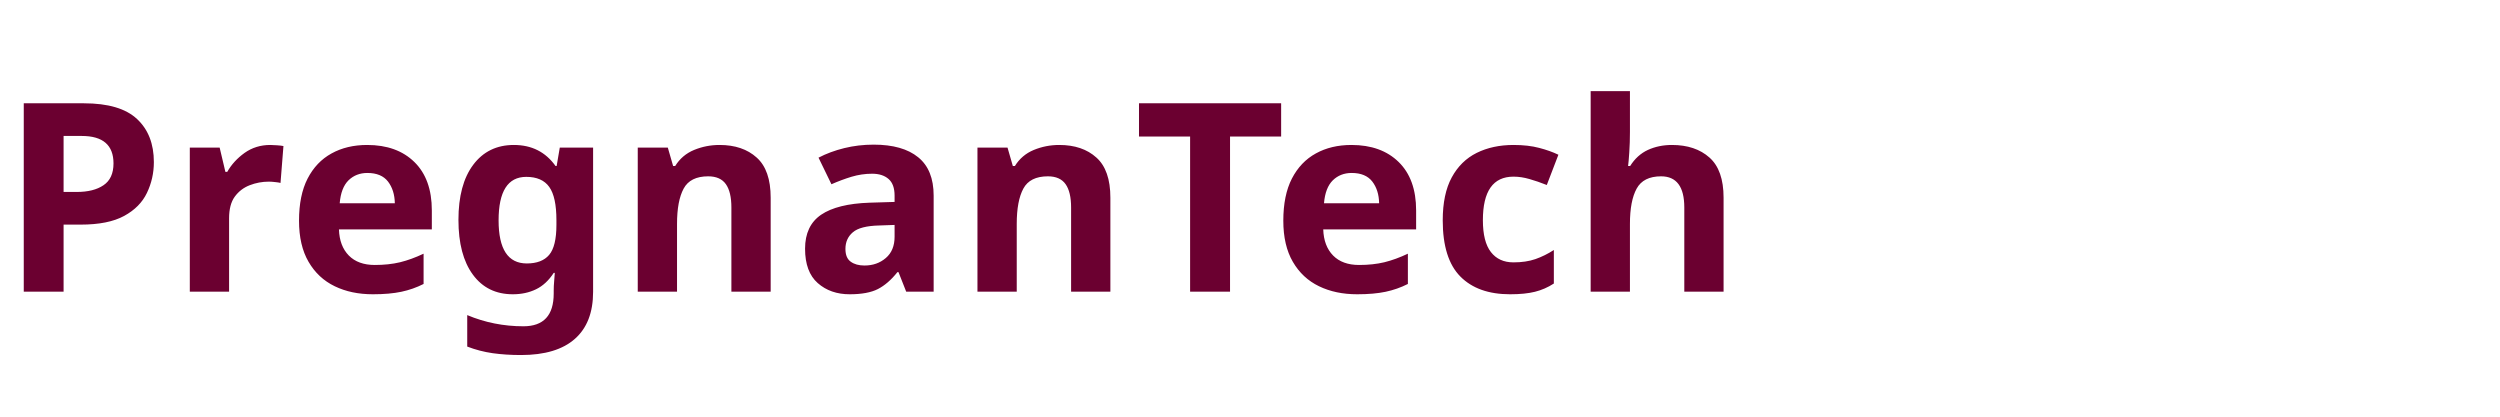
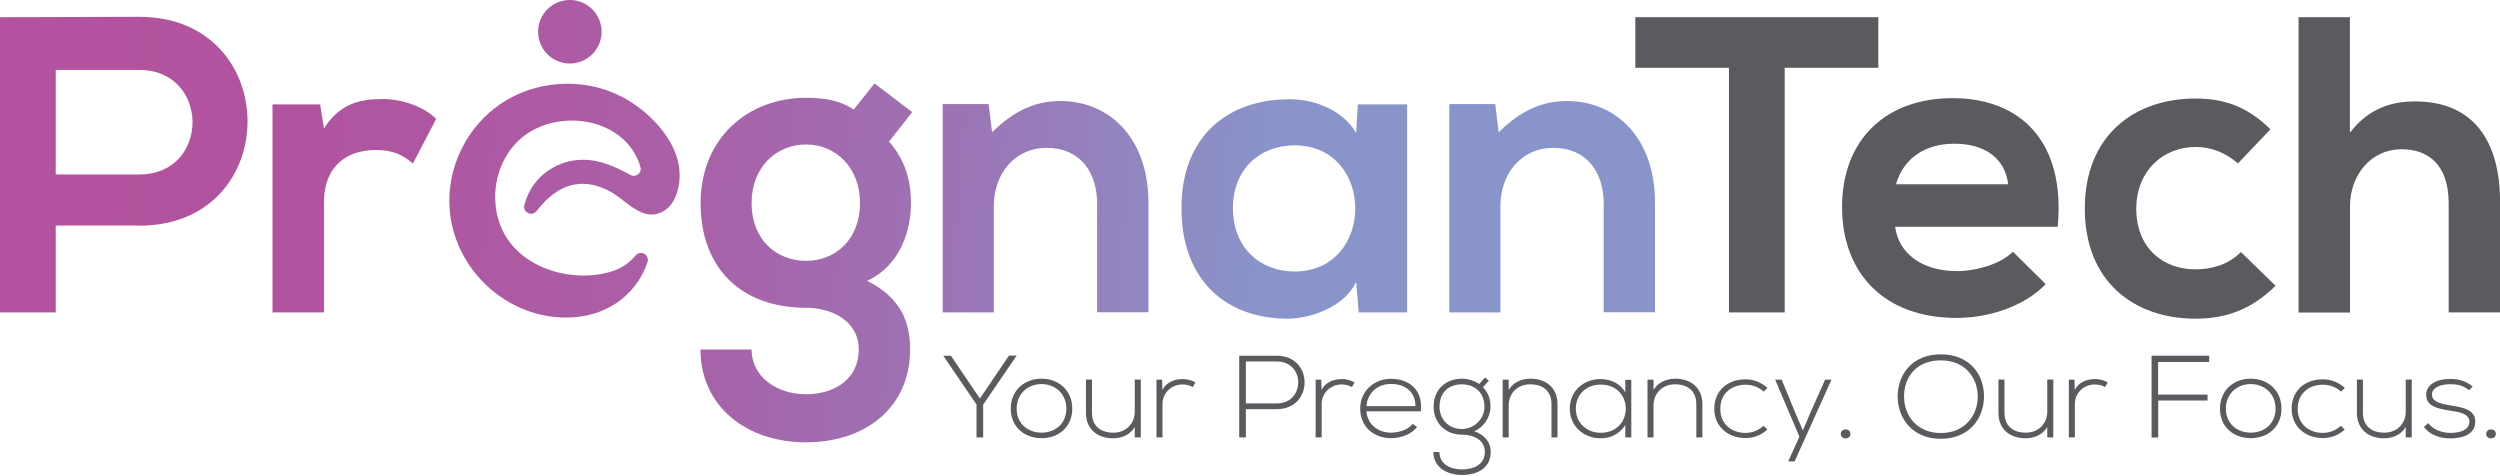
- <svg xmlns="http://www.w3.org/2000/svg" width="360" height="60" viewBox="0 0 360 60" role="img" aria-label="PregnanTech">
-   <text x="0" y="42" font-family="Outfit, system-ui, sans-serif" font-size="38" font-weight="600" fill="#6B0030" letter-spacing="0.5">PregnanTech</text>
+ <svg xmlns="http://www.w3.org/2000/svg" xmlns:xlink="http://www.w3.org/1999/xlink" viewBox="0 0 199.18 37.85">
+   <defs>
+     <style>
+             .class-logo-l {
+                 fill: url("#logo-j");
+                 fill-rule: evenodd;
+             }
+             .class-logo-m {
+                 fill: url("#logo-f");
+             }
+             .class-logo-gray {
+                 fill: #5A5B5E;
+             }
+             .class-logo-o {
+                 fill: url("#logo-g");
+             }
+             .class-logo-p {
+                 fill: url("#logo-i");
+             }
+             .class-logo-q {
+                 fill: url("#logo-h");
+             }
+             .class-logo-r {
+                 fill: url("#logo-d");
+             }
+             .class-logo-s {
+                 fill: url("#logo-e");
+             }
+             .class-logo-t {
+                 fill: url("#logo-k");
+             }
+         </style>
+     <linearGradient id="logo-d" x1="-29.68" y1="10.18" x2="139.09" y2="24.12" gradientTransform="matrix(1, 0, 0, 1, 0, 0)" gradientUnits="userSpaceOnUse">
+       <stop offset=".21" stop-color="#b3529e" />
+       <stop offset=".36" stop-color="#b055a0" />
+       <stop offset=".49" stop-color="#aa5fa7" />
+       <stop offset=".61" stop-color="#9e71b3" />
+       <stop offset=".73" stop-color="#8f8ac3" />
+       <stop offset=".77" stop-color="#8994ca" />
+     </linearGradient>
+     <linearGradient id="logo-e" x1="-29.81" y1="11.76" x2="138.96" y2="25.7" xlink:href="#logo-d" />
+     <linearGradient id="logo-f" x1="-29.91" y1="12.96" x2="138.86" y2="26.9" xlink:href="#logo-d" />
+     <linearGradient id="logo-g" x1="-29.46" y1="7.44" x2="139.32" y2="21.37" xlink:href="#logo-d" />
+     <linearGradient id="logo-h" x1="-29.3" y1="5.59" x2="139.47" y2="19.53" xlink:href="#logo-d" />
+     <linearGradient id="logo-i" x1="-29.18" y1="4.13" x2="139.59" y2="18.06" xlink:href="#logo-d" />
+     <linearGradient id="logo-j" x1="-29.65" y1="9.81" x2="139.12" y2="23.75" xlink:href="#logo-d" />
+     <linearGradient id="logo-k" x1="-28.55" y1="-3.58" x2="140.23" y2="10.36" xlink:href="#logo-d" />
+   </defs>
+   <g id="logo-a" />
+   <g id="logo-b">
+     <g id="logo-c">
+       <g>
+         <g>
+           <path class="class-logo-gray" d="M137.75,5.4h-7.46V1.37h19.36V5.4h-7.46V24.89h-4.44V5.4Z" />
+           <path class="class-logo-gray" d="M150.99,18.07c.27,2.05,2.05,3.53,4.94,3.53,1.51,0,3.5-.57,4.44-1.55l2.62,2.59c-1.75,1.81-4.6,2.69-7.12,2.69-5.71,0-9.11-3.53-9.11-8.84s3.43-8.67,8.81-8.67,9.01,3.43,8.37,10.25h-12.94Zm9.01-3.39c-.27-2.15-1.95-3.23-4.3-3.23-2.22,0-4.03,1.08-4.64,3.23h8.94Z" />
+           <path class="class-logo-gray" d="M181.3,22.77c-1.92,1.88-3.93,2.62-6.39,2.62-4.81,0-8.81-2.89-8.81-8.77s4-8.77,8.81-8.77c2.35,0,4.17,.67,5.98,2.45l-2.59,2.72c-.97-.87-2.18-1.31-3.33-1.31-2.76,0-4.77,2.02-4.77,4.91,0,3.16,2.15,4.84,4.71,4.84,1.31,0,2.62-.37,3.63-1.38l2.76,2.69Z" />
+           <path class="class-logo-gray" d="M187.22,1.37V10.57c1.48-1.92,3.29-2.49,5.18-2.49,4.71,0,6.79,3.19,6.79,8.07v8.74h-4.1v-8.7c0-3.02-1.58-4.3-3.76-4.3-2.42,0-4.1,2.05-4.1,4.54v8.47h-4.1V1.37h4.1Z" />
+         </g>
+         <g>
+           <path class="class-logo-r" d="M11.09,17.97H4.44v6.92H0V1.37c3.7,0,7.39-.03,11.09-.03,11.49,0,11.53,16.64,0,16.64Zm-6.65-4.07h6.65c5.68,0,5.65-8.33,0-8.33H4.44V13.9Z" />
+           <path class="class-logo-s" d="M25.51,8.32l.3,1.92c1.28-2.05,2.99-2.35,4.67-2.35s3.36,.67,4.27,1.58l-1.85,3.56c-.84-.71-1.61-1.08-2.96-1.08-2.15,0-4.13,1.14-4.13,4.2v8.74h-4.1V8.32h3.8Z" />
+           <path class="class-logo-m" d="M69.66,6.64l3.02,2.29-1.85,2.35c1.28,1.45,1.75,3.09,1.75,4.91,0,2.05-.77,4.94-3.5,6.18,2.76,1.38,3.43,3.36,3.43,5.48,0,4.57-3.5,7.39-8.3,7.39s-8.4-2.92-8.4-7.39h4.07c0,2.15,1.98,3.56,4.34,3.56s4.2-1.28,4.2-3.56-2.15-3.33-4.2-3.33c-5.18,0-8.4-3.16-8.4-8.33s3.76-8.4,8.4-8.4c1.31,0,2.66,.17,3.8,.94l1.65-2.08Zm-9.78,9.54c0,2.89,1.95,4.6,4.34,4.6s4.3-1.75,4.3-4.6-1.95-4.67-4.3-4.67-4.34,1.78-4.34,4.67Z" />
+           <path class="class-logo-o" d="M87.41,24.89v-8.67c0-2.52-1.38-4.44-4-4.44s-4.23,2.12-4.23,4.64v8.47h-4.07V8.29h3.66l.27,2.25c1.68-1.65,3.36-2.49,5.44-2.49,3.9,0,7.02,2.92,7.02,8.13v8.7h-4.1Z" />
+           <path class="class-logo-q" d="M108.18,8.32h3.93V24.89h-3.86l-.2-2.42c-.94,1.95-3.53,2.89-5.38,2.92-4.91,.03-8.54-2.99-8.54-8.81s3.8-8.7,8.64-8.67c2.22,0,4.34,1.04,5.28,2.69l.13-2.29Zm-9.95,8.27c0,3.16,2.18,5.04,4.91,5.04,6.45,0,6.45-10.05,0-10.05-2.72,0-4.91,1.85-4.91,5.01Z" />
+           <path class="class-logo-p" d="M127.77,24.89v-8.67c0-2.52-1.38-4.44-4-4.44s-4.23,2.12-4.23,4.64v8.47h-4.07V8.29h3.66l.27,2.25c1.68-1.65,3.36-2.49,5.44-2.49,3.9,0,7.02,2.92,7.02,8.13v8.7h-4.1Z" />
+           <g>
+             <path class="class-logo-l" d="M54.12,13.39c-.32-2.43-2.53-4.63-4.62-5.7-3.02-1.56-6.85-1.31-9.65,.61-2.47,1.7-4,4.55-4.05,7.55,0,.05,0,.09,0,.14,0,5.1,4.32,9.31,9.27,9.31,3.78,0,5.86-2.36,6.52-4.43,.18-.58-.56-.98-.96-.51-.49,.59-1.12,1.03-1.94,1.28-3.07,.93-7.17-.22-8.64-3.26-1.13-2.33-.63-5.37,1.24-7.16,2.22-2.13,6.28-2.17,8.5,0,.54,.53,1.03,1.31,1.24,2.11,.12,.46-.39,.84-.8,.61-1.39-.76-2.78-1.39-4.49-1.16-1.26,.18-2.45,.88-3.2,1.92-.36,.49-.61,1.04-.76,1.63s.6,.96,.97,.48c.8-1.01,1.75-1.86,2.97-2.1,1-.2,2.02,.07,2.9,.55,.9,.49,1.6,1.31,2.56,1.69,1.14,.44,2.2-.19,2.64-1.28,.31-.76,.39-1.53,.29-2.28Z" />
+             <circle class="class-logo-t" cx="45.4" cy="2.53" r="2.53" />
+           </g>
+         </g>
+         <g>
+           <path class="class-logo-gray" d="M77.81,32.24l-2.66-3.9h.61l2.31,3.41,2.32-3.42h.61l-2.67,3.91v2.61h-.53v-2.61Z" />
+           <path class="class-logo-gray" d="M80.53,32.56c0-1.46,1.09-2.39,2.45-2.39s2.45,.93,2.45,2.39-1.09,2.35-2.45,2.35-2.45-.89-2.45-2.35Zm4.43,0c0-1.19-.89-1.96-1.98-1.96s-1.98,.77-1.98,1.96,.89,1.91,1.98,1.91,1.98-.72,1.98-1.91Z" />
+           <path class="class-logo-gray" d="M90.41,34.85v-.83c-.37,.63-1.04,.89-1.72,.9-1.29,0-2.17-.75-2.17-2.03v-2.65h.48v2.64c0,1.04,.67,1.6,1.72,1.59,.99,0,1.69-.73,1.69-1.67v-2.56h.48v4.61h-.47Z" />
+           <path class="class-logo-gray" d="M92.59,30.25l.02,.82c.3-.62,.99-.87,1.6-.87,.36,0,.71,.08,1.03,.27l-.21,.37c-.25-.15-.54-.21-.82-.21-.9,0-1.59,.7-1.59,1.54v2.68h-.48v-4.6h.45Z" />
+           <path class="class-logo-gray" d="M99.26,32.6v2.25h-.53v-6.51h2.99c2.96,0,2.96,4.26,0,4.26h-2.47Zm0-3.8v3.34h2.47c2.27,0,2.27-3.34,0-3.34h-2.47Z" />
+           <path class="class-logo-gray" d="M105.27,30.25l.02,.82c.3-.62,.99-.87,1.6-.87,.36,0,.71,.08,1.03,.27l-.21,.37c-.25-.15-.54-.21-.82-.21-.9,0-1.59,.7-1.59,1.54v2.68h-.48v-4.6h.45Z" />
+           <path class="class-logo-gray" d="M108.37,32.55c0-1.38,1.09-2.37,2.45-2.37s2.57,.79,2.38,2.59h-4.34c.1,1.08,.97,1.7,1.96,1.7,.63,0,1.37-.24,1.74-.7l.34,.26c-.47,.59-1.31,.88-2.08,.88-1.36,0-2.45-.9-2.45-2.36Zm4.4-.19c0-1.13-.79-1.77-1.95-1.77-1,0-1.85,.64-1.96,1.77h3.91Z" />
+           <path class="class-logo-gray" d="M118.31,30.07l.31,.26-.47,.52c.34,.35,.6,.82,.6,1.56,0,.8-.5,1.61-1.3,1.95,.85,.29,1.32,.86,1.32,1.65,0,1.24-1.01,1.83-2.29,1.83s-2.28-.67-2.28-1.83h.48c0,.94,.84,1.39,1.8,1.39s1.82-.41,1.82-1.39-.93-1.38-1.82-1.38c-1.39,0-2.26-1-2.26-2.22,0-1.43,1.01-2.24,2.26-2.24,.49,0,1,.17,1.37,.42l.47-.52Zm-3.62,2.34c0,.95,.68,1.77,1.78,1.77,1,0,1.8-.82,1.8-1.77,0-1.16-.81-1.79-1.8-1.79s-1.78,.59-1.78,1.79Z" />
+           <path class="class-logo-gray" d="M120.2,30.25v.82c.37-.63,1.04-.89,1.72-.9,1.29,0,2.17,.75,2.17,2.03v2.65h-.48v-2.64c0-1.04-.67-1.6-1.72-1.59-.99,0-1.69,.73-1.69,1.67v2.56h-.48v-4.6h.47Z" />
+           <path class="class-logo-gray" d="M129.97,30.25v4.6h-.48v-.98c-.47,.72-1.19,1.05-1.97,1.05-1.35,0-2.45-.97-2.45-2.37s1.1-2.35,2.45-2.35c.78,0,1.57,.34,1.97,1.06v-1h.48Zm-4.42,2.3c0,1.15,.88,1.93,1.97,1.93,2.68,0,2.68-3.84,0-3.84-1.09,0-1.97,.76-1.97,1.92Z" />
+           <path class="class-logo-gray" d="M131.74,30.25v.82c.37-.63,1.04-.89,1.72-.9,1.29,0,2.17,.75,2.17,2.03v2.65h-.48v-2.64c0-1.04-.67-1.6-1.72-1.59-.99,0-1.69,.73-1.69,1.67v2.56h-.48v-4.6h.47Z" />
+           <path class="class-logo-gray" d="M140.82,34.21c-.49,.47-1.12,.69-1.76,.69-1.36,0-2.48-.89-2.48-2.34s1.08-2.34,2.48-2.34c.63,0,1.27,.23,1.76,.69l-.31,.29c-.39-.37-.93-.55-1.44-.55-1.09,0-2.01,.68-2.01,1.92s.92,1.92,2.01,1.92c.52,0,1.04-.2,1.43-.57l.32,.31Z" />
+           <path class="class-logo-gray" d="M145.92,30.25l-2.94,6.51h-.51l.89-1.97-1.93-4.54h.52l1.12,2.72,.57,1.33,.56-1.34,1.21-2.71h.52Z" />
+           <path class="class-logo-gray" d="M147.43,34.57c0,.48-.77,.48-.77,0s.77-.48,.77,0Z" />
+           <path class="class-logo-gray" d="M158.07,31.6c-.01,1.71-1.15,3.36-3.44,3.36s-3.44-1.66-3.44-3.38,1.14-3.35,3.44-3.35,3.45,1.61,3.44,3.37Zm-6.37,0c0,1.47,.99,2.9,2.93,2.9s2.94-1.43,2.94-2.9-.97-2.89-2.94-2.89-2.94,1.36-2.93,2.89Z" />
+           <path class="class-logo-gray" d="M163.11,34.85v-.83c-.37,.63-1.04,.89-1.72,.9-1.29,0-2.17-.75-2.17-2.03v-2.65h.48v2.64c0,1.04,.67,1.6,1.72,1.59,.99,0,1.69-.73,1.69-1.67v-2.56h.48v4.61h-.47Z" />
+           <path class="class-logo-gray" d="M165.28,30.25l.02,.82c.3-.62,.99-.87,1.6-.87,.36,0,.71,.08,1.03,.27l-.21,.37c-.25-.15-.54-.21-.82-.21-.9,0-1.59,.7-1.59,1.54v2.68h-.48v-4.6h.45Z" />
+           <path class="class-logo-gray" d="M171.95,31.44h3.93v.47h-3.93v2.95h-.53v-6.52h4.59v.5h-4.07v2.6Z" />
+           <path class="class-logo-gray" d="M176.87,32.56c0-1.46,1.09-2.39,2.45-2.39s2.45,.93,2.45,2.39-1.09,2.35-2.45,2.35-2.45-.89-2.45-2.35Zm4.43,0c0-1.19-.89-1.96-1.98-1.96s-1.98,.77-1.98,1.96,.89,1.91,1.98,1.91,1.98-.72,1.98-1.91Z" />
+           <path class="class-logo-gray" d="M186.82,34.21c-.49,.47-1.12,.69-1.76,.69-1.36,0-2.48-.89-2.48-2.34s1.08-2.34,2.48-2.34c.63,0,1.27,.23,1.76,.69l-.31,.29c-.39-.37-.93-.55-1.44-.55-1.09,0-2.01,.68-2.01,1.92s.92,1.92,2.01,1.92c.52,0,1.04-.2,1.43-.57l.32,.31Z" />
+           <path class="class-logo-gray" d="M191.67,34.85v-.83c-.37,.63-1.04,.89-1.72,.9-1.29,0-2.17-.75-2.17-2.03v-2.65h.48v2.64c0,1.04,.67,1.6,1.72,1.59,.99,0,1.69-.73,1.69-1.67v-2.56h.48v4.61h-.47Z" />
+           <path class="class-logo-gray" d="M196.71,31.09c-.49-.41-.97-.48-1.5-.48-.75,0-1.47,.26-1.45,.85,.02,.61,.86,.73,1.46,.84,.86,.14,2.04,.28,1.99,1.35-.03,1.01-1.13,1.28-1.98,1.28s-1.69-.31-2.11-.92l.35-.3c.4,.55,1.12,.78,1.77,.78,.59,0,1.47-.15,1.5-.87,.02-.66-.78-.79-1.57-.91-.94-.15-1.86-.32-1.87-1.24,0-.9,.94-1.29,1.91-1.28,.7,0,1.32,.19,1.79,.61l-.29,.3Z" />
+           <path class="class-logo-gray" d="M198.85,34.57c0,.48-.77,.48-.77,0s.77-.48,.77,0Z" />
+         </g>
+       </g>
+     </g>
+   </g>
</svg>
